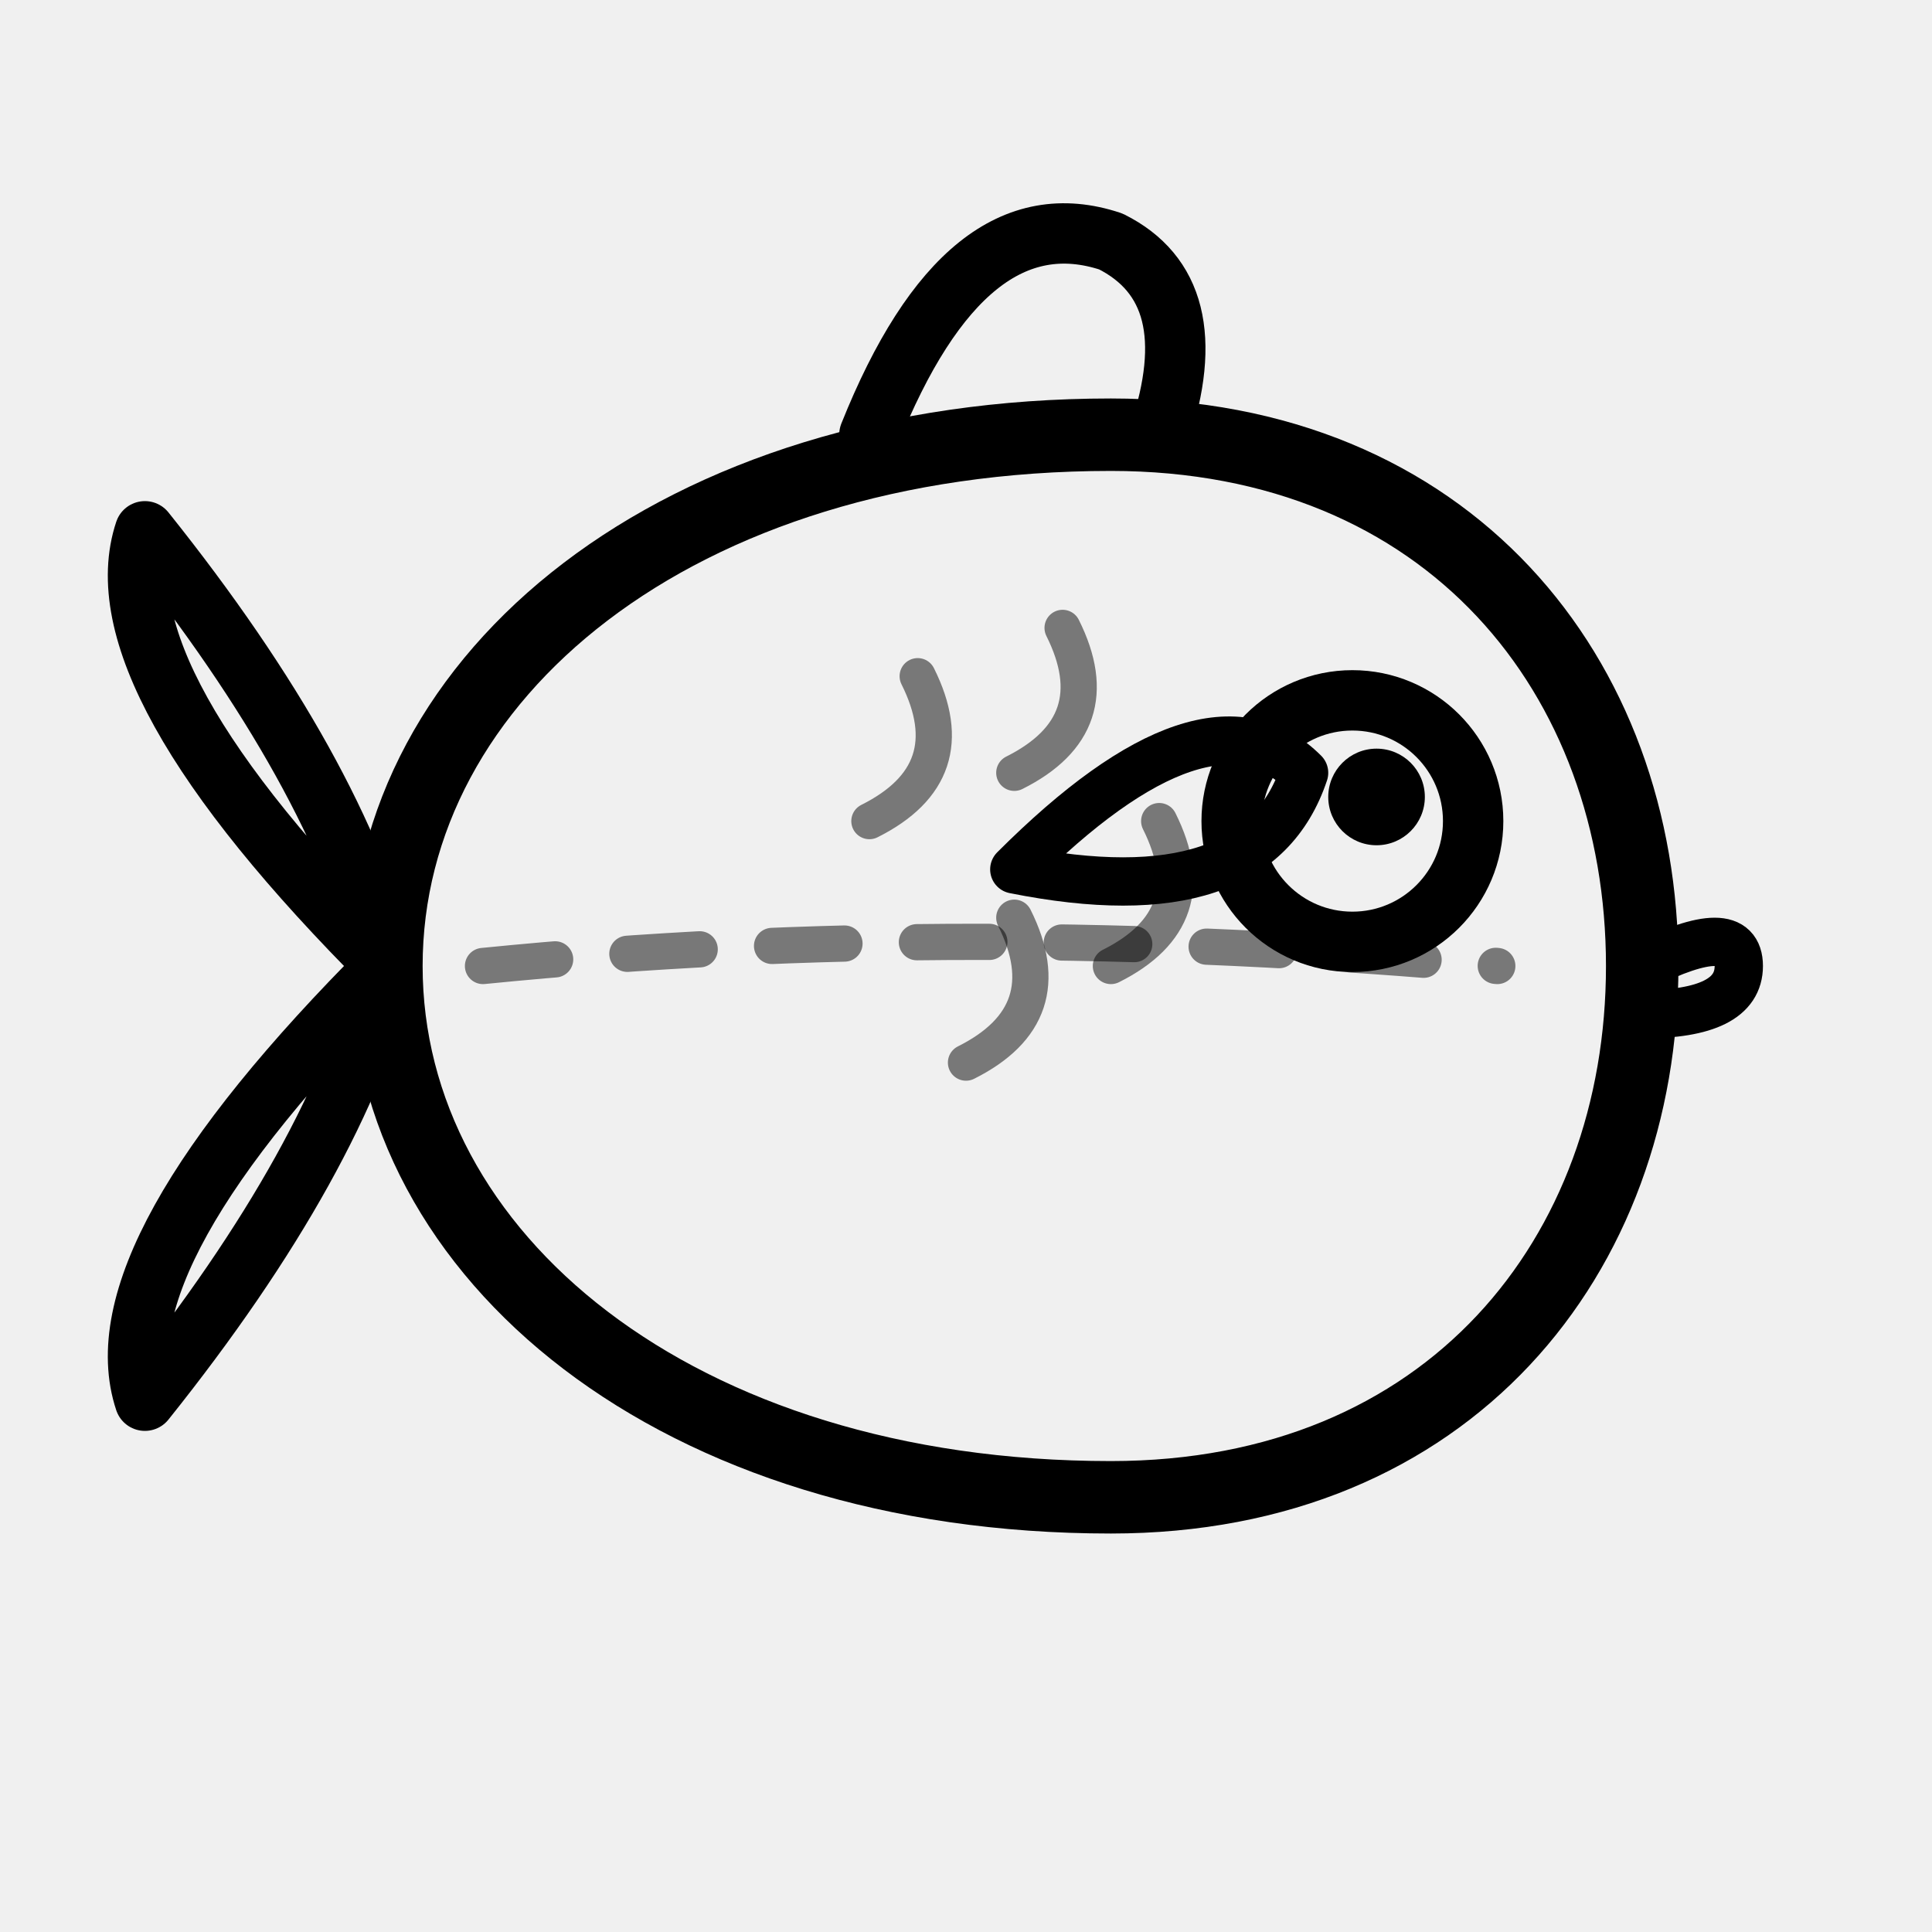
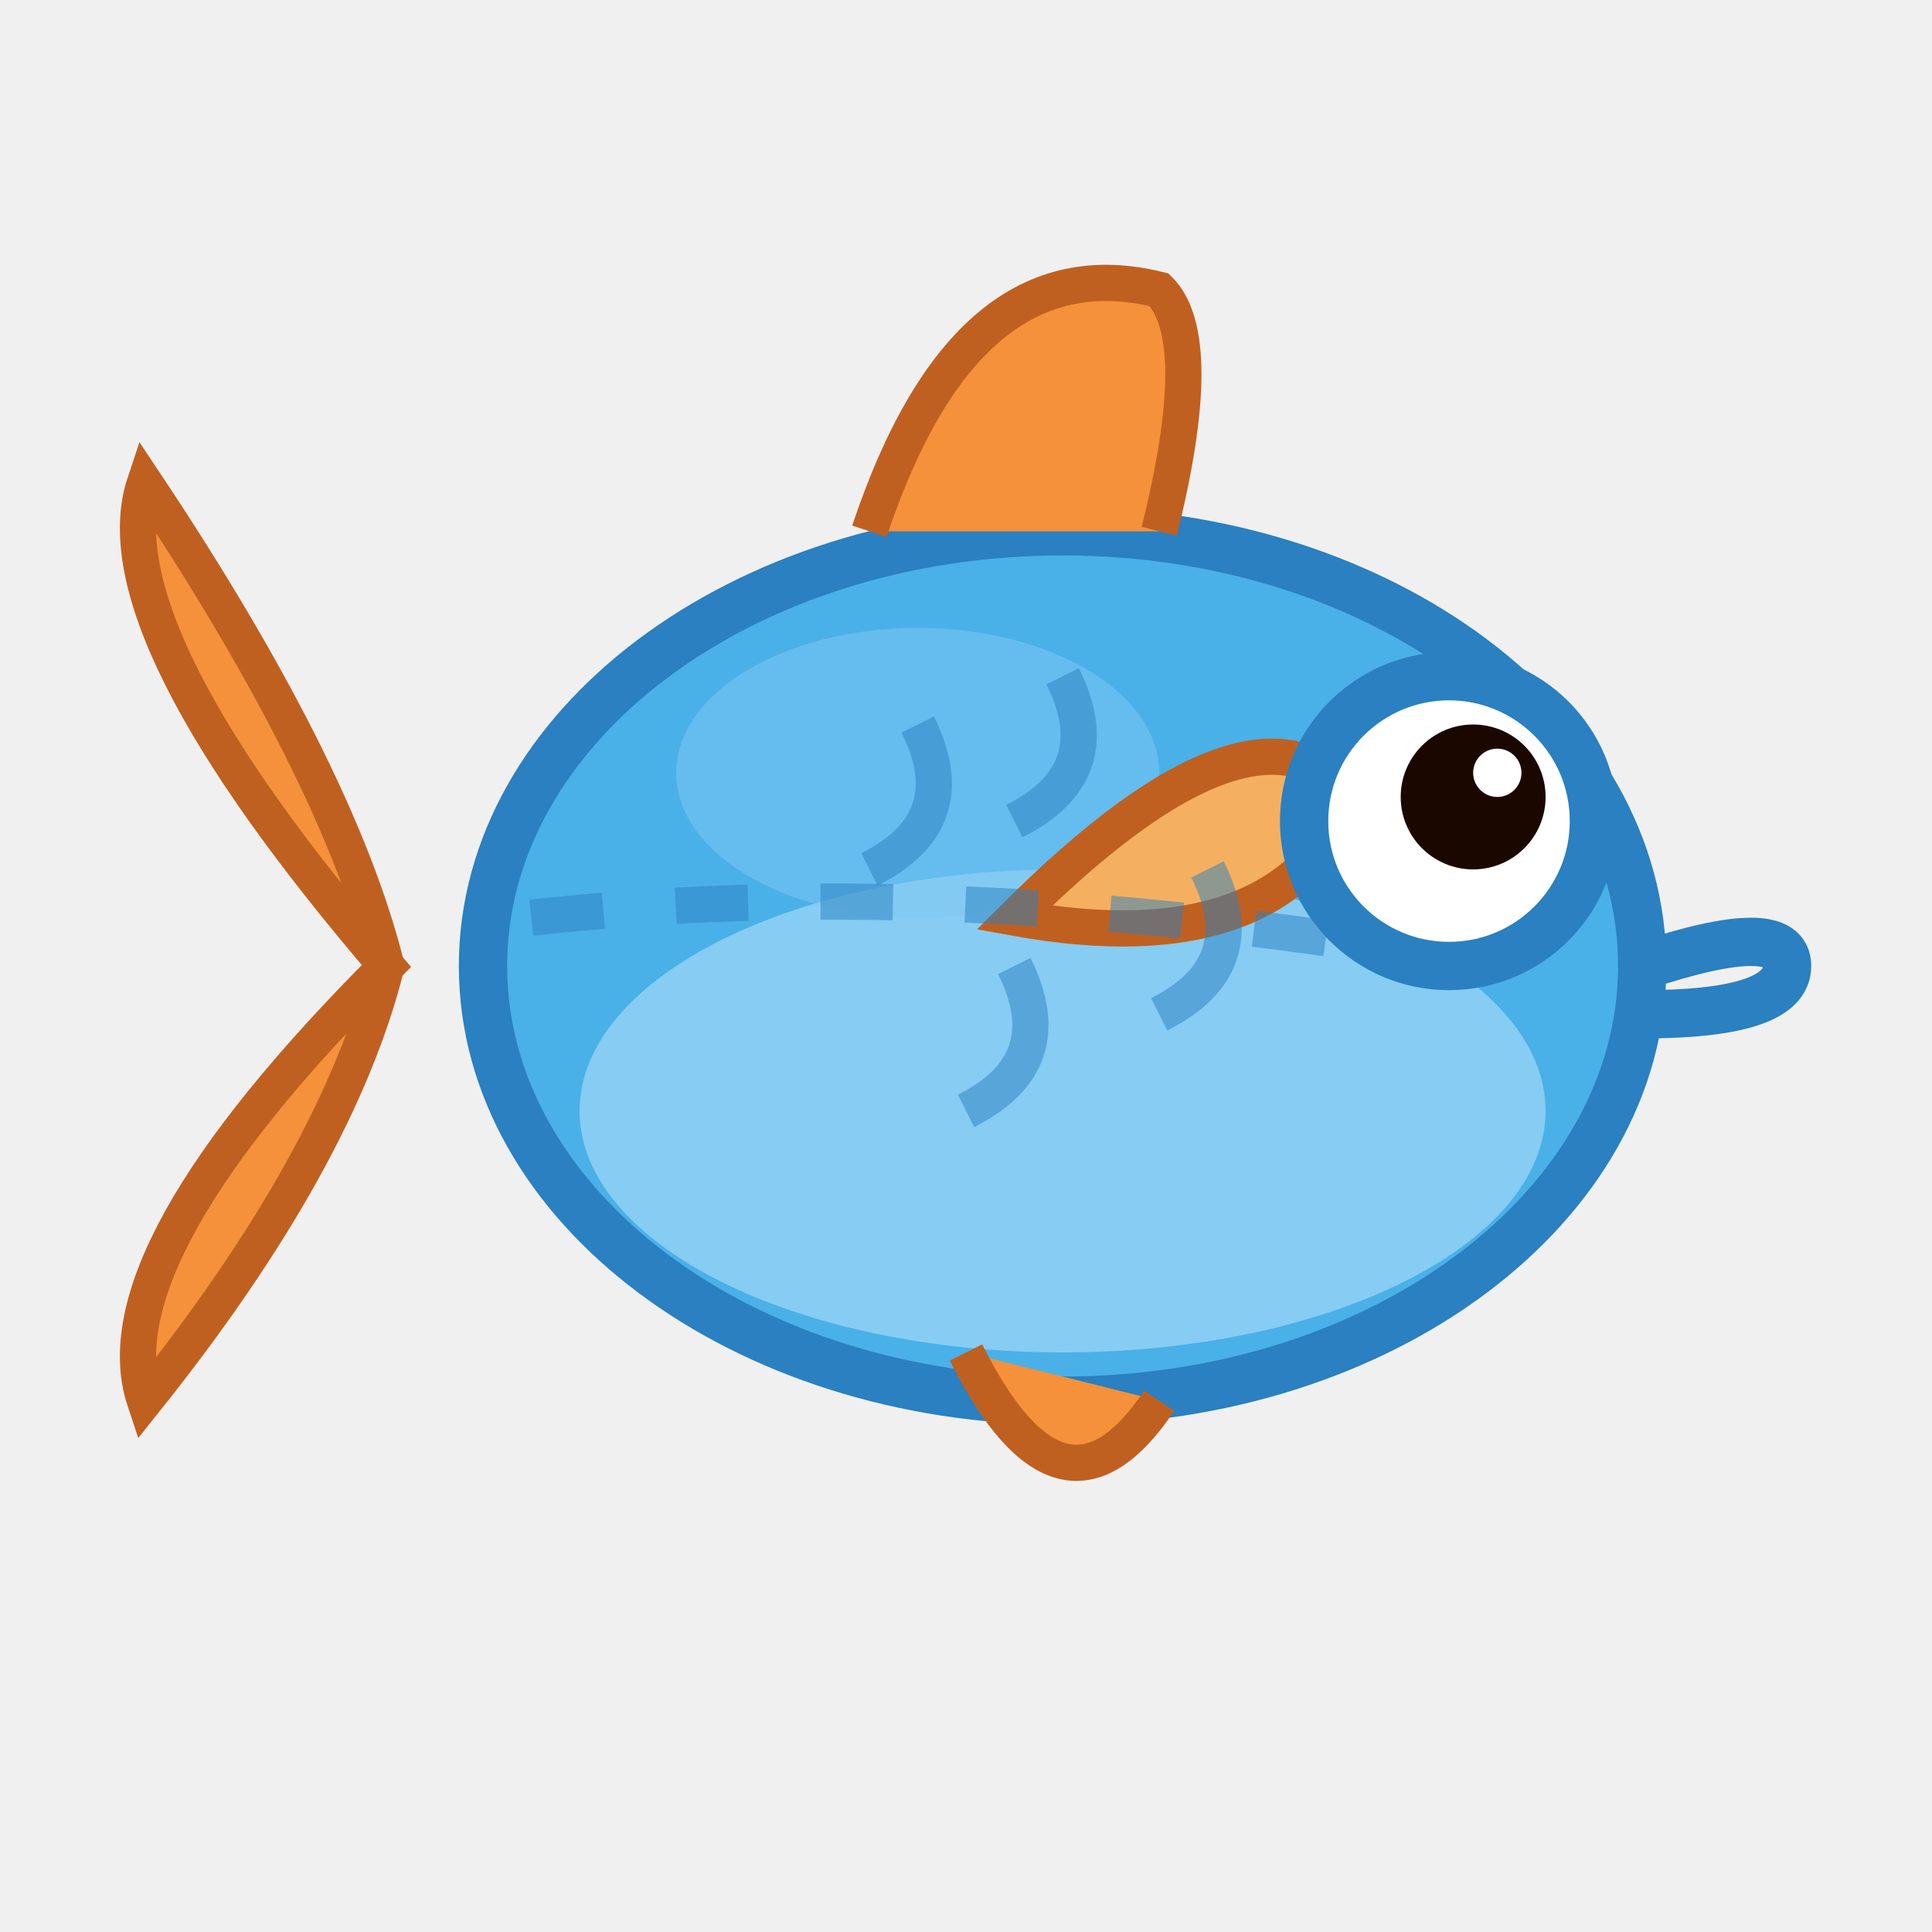
- <svg xmlns="http://www.w3.org/2000/svg" viewBox="0 0 80 80" fill="none" stroke="currentColor" stroke-linecap="round" stroke-linejoin="round">
-   <path d="M16,40 C16,28 28,18 46,18 C60,18 68,28 68,40 C68,52 60,62 46,62 C28,62 16,52 16,40 Z" stroke-width="3" />
-   <path d="M16,40 Q4,28 6,22 Q14,32 16,40" stroke-width="2.5" fill="none" />
-   <path d="M16,40 Q4,52 6,58 Q14,48 16,40" stroke-width="2.5" fill="none" />
-   <path d="M36,18 Q40,8 46,10 Q50,12 48,18" stroke-width="2.5" />
-   <path d="M42,36 Q50,28 54,32 Q52,38 42,36" stroke-width="2" />
-   <circle cx="56" cy="34" r="5" stroke-width="2.5" />
-   <circle cx="57" cy="33" r="2" fill="currentColor" stroke="none" />
-   <path d="M68,40 Q72,38 72,40 Q72,42 68,42" stroke-width="2" />
-   <path d="M44,26 Q46,30 42,32" stroke-width="1.5" opacity="0.5" />
-   <path d="M38,28 Q40,32 36,34" stroke-width="1.5" opacity="0.5" />
-   <path d="M48,34 Q50,38 46,40" stroke-width="1.5" opacity="0.5" />
-   <path d="M42,38 Q44,42 40,44" stroke-width="1.5" opacity="0.5" />
-   <path d="M20,40 Q40,38 62,40" stroke-width="1.5" stroke-dasharray="3,3" opacity="0.5" />
+ <svg xmlns="http://www.w3.org/2000/svg" viewBox="0 0 80 80">
+   <path d="M16,40 Q4,26 6,20 Q14,32 16,40 Q14,48 6,58 Q4,52 16,40 Z" fill="#f4913a" stroke="#c06020" stroke-width="1.5" />
+   <ellipse cx="44" cy="40" rx="24" ry="18" fill="#4ab0e8" />
+   <ellipse cx="44" cy="46" rx="20" ry="10" fill="#a0d8f8" opacity="0.7" />
+   <ellipse cx="38" cy="32" rx="10" ry="6" fill="#80c8f4" opacity="0.5" />
+   <ellipse cx="44" cy="40" rx="24" ry="18" fill="none" stroke="#2a80c0" stroke-width="2" />
+   <path d="M36,22 Q40,10 48,12 Q50,14 48,22" fill="#f4913a" stroke="#c06020" stroke-width="1.5" />
+   <path d="M42,38 Q52,28 56,33 Q53,40 42,38 Z" fill="#f4b060" stroke="#c06020" stroke-width="1.5" />
+   <path d="M40,56 Q44,64 48,58" fill="#f4913a" stroke="#c06020" stroke-width="1.5" />
+   <path d="M44,28 Q46,32 42,34" stroke="#2a80c0" stroke-width="1.5" fill="none" opacity="0.5" />
+   <path d="M38,30 Q40,34 36,36" stroke="#2a80c0" stroke-width="1.5" fill="none" opacity="0.5" />
+   <path d="M50,36 Q52,40 48,42" stroke="#2a80c0" stroke-width="1.5" fill="none" opacity="0.5" />
+   <path d="M42,40 Q44,44 40,46" stroke="#2a80c0" stroke-width="1.5" fill="none" opacity="0.5" />
+   <path d="M22,38 Q40,36 62,40" stroke="#2a80c0" stroke-width="1.5" stroke-dasharray="3,3" fill="none" opacity="0.5" />
+   <circle cx="60" cy="34" r="6" fill="white" stroke="#2a80c0" stroke-width="2" />
+   <circle cx="61" cy="33" r="3" fill="#1a0800" />
+   <circle cx="62" cy="32" r="1" fill="white" />
+   <path d="M68,40 Q74,38 74,40 Q74,42 68,42" stroke="#2a80c0" stroke-width="2" fill="none" />
</svg>
